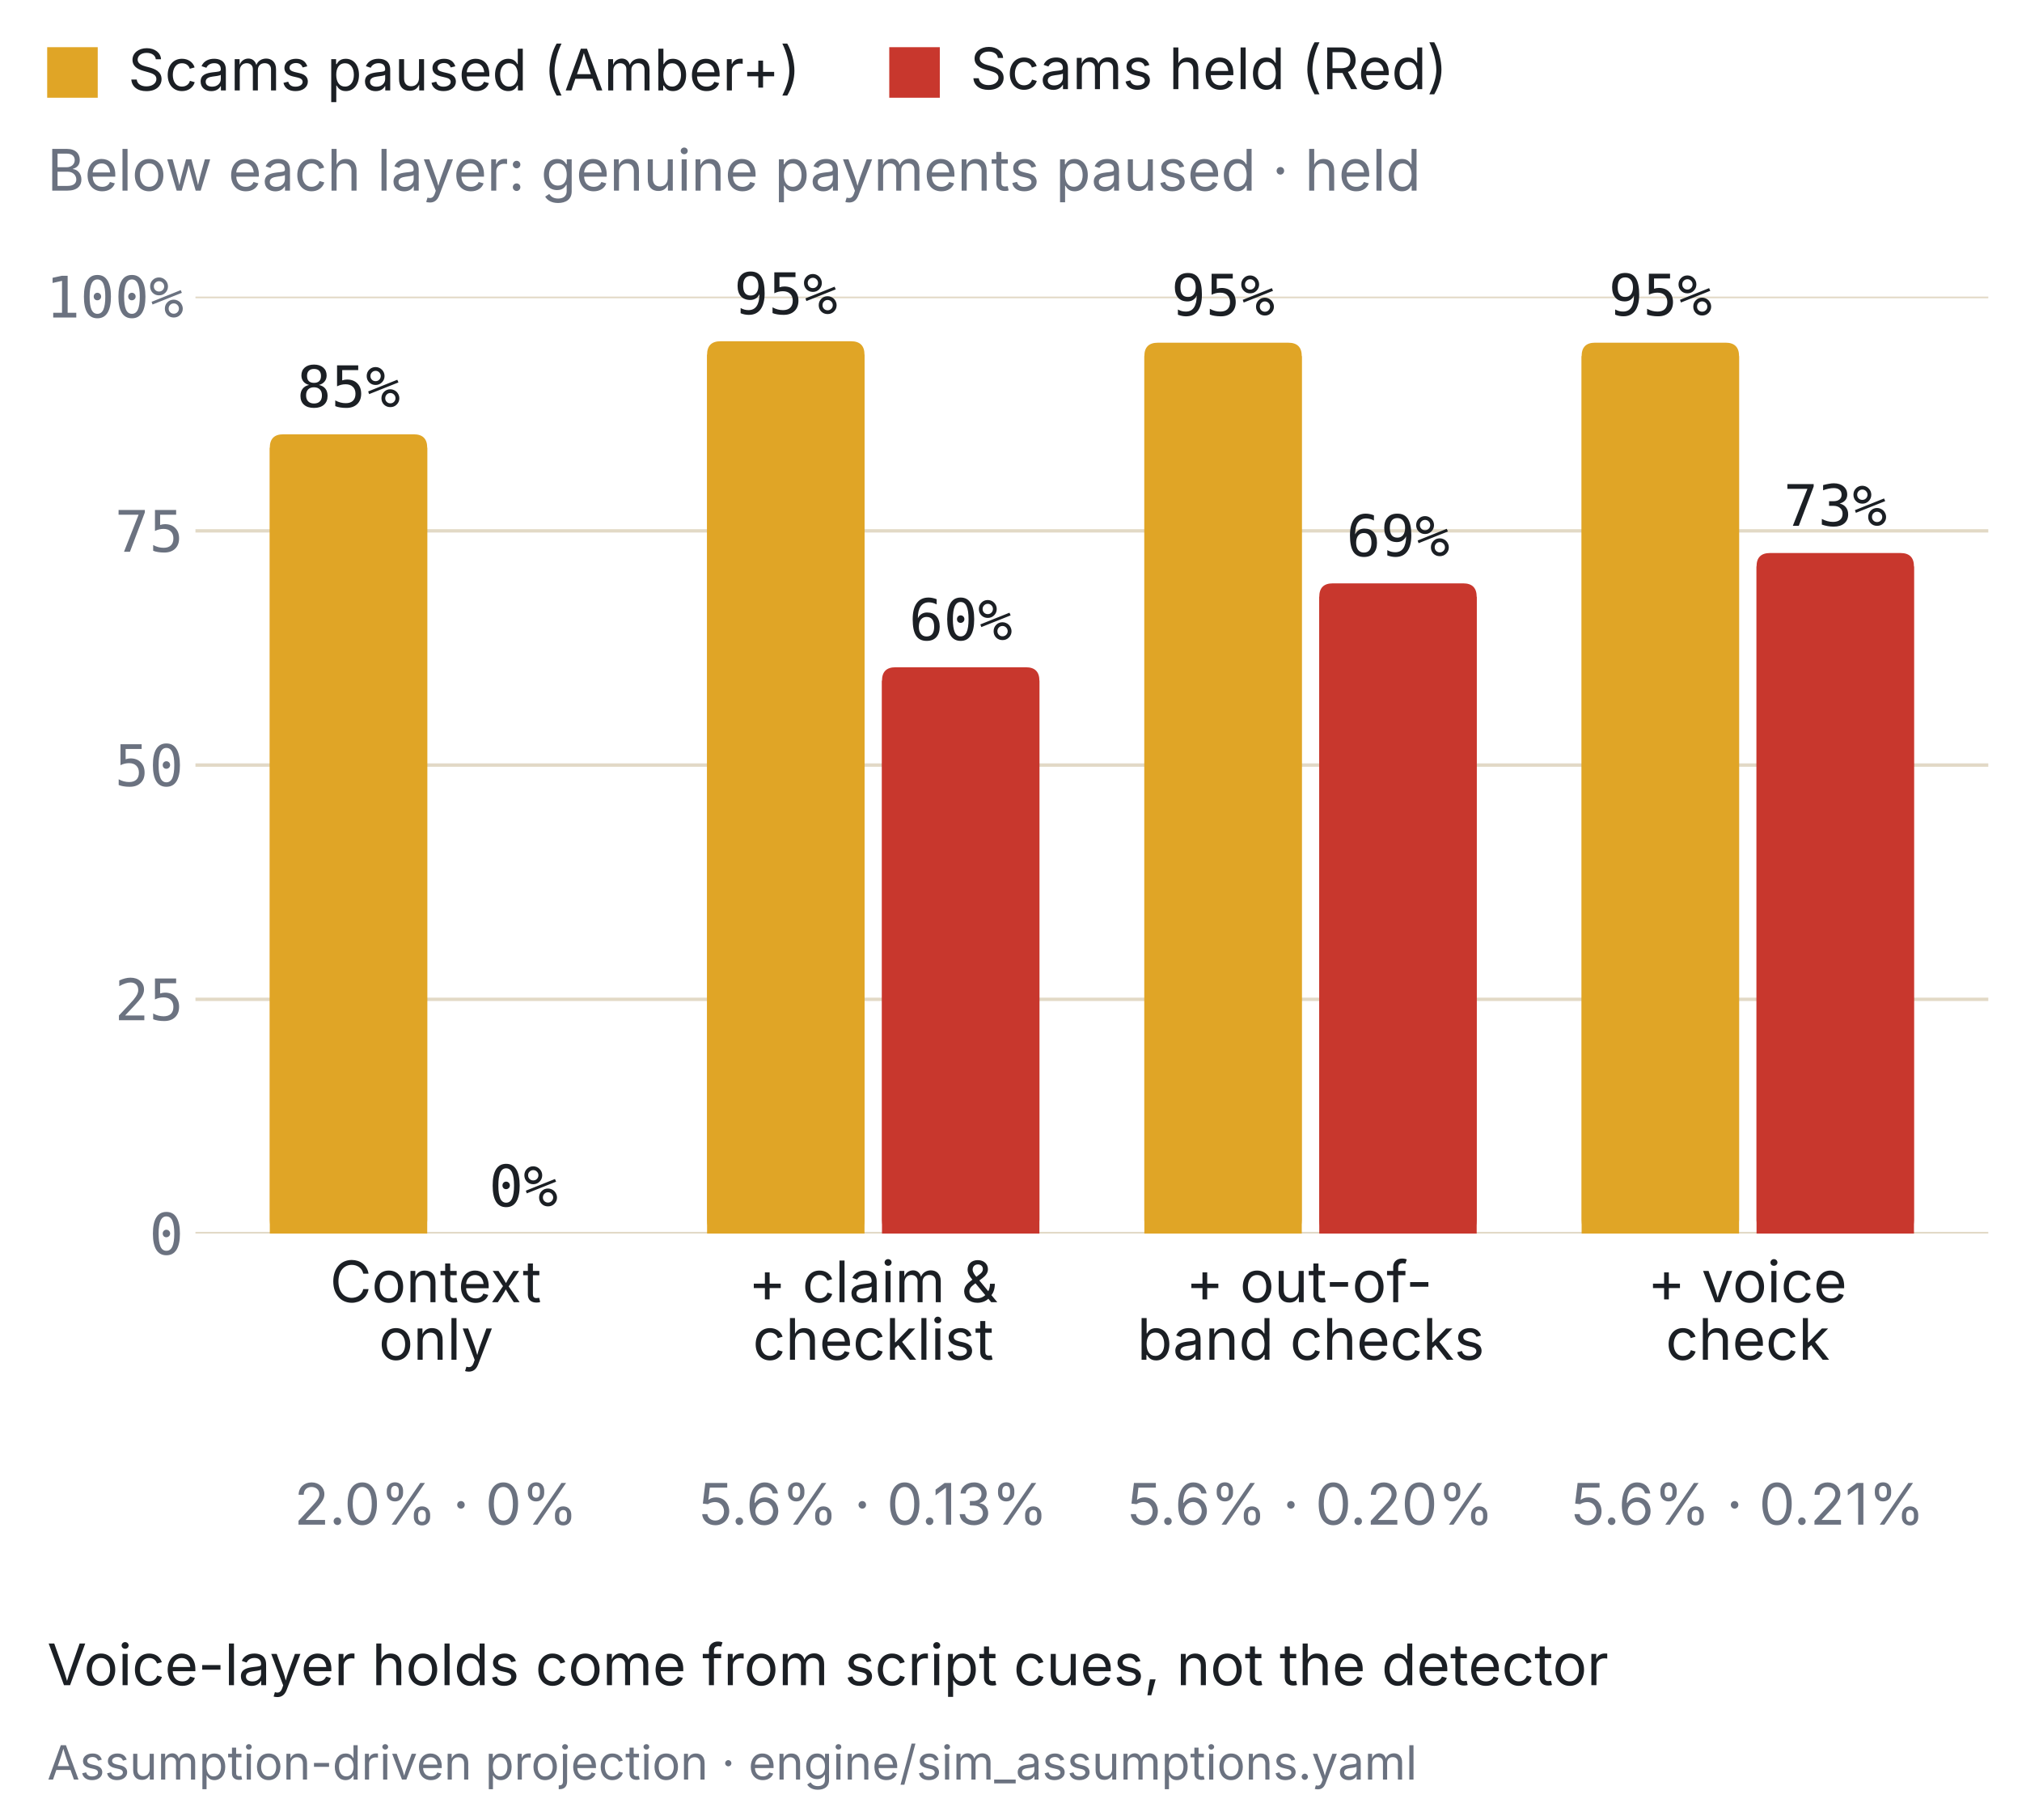
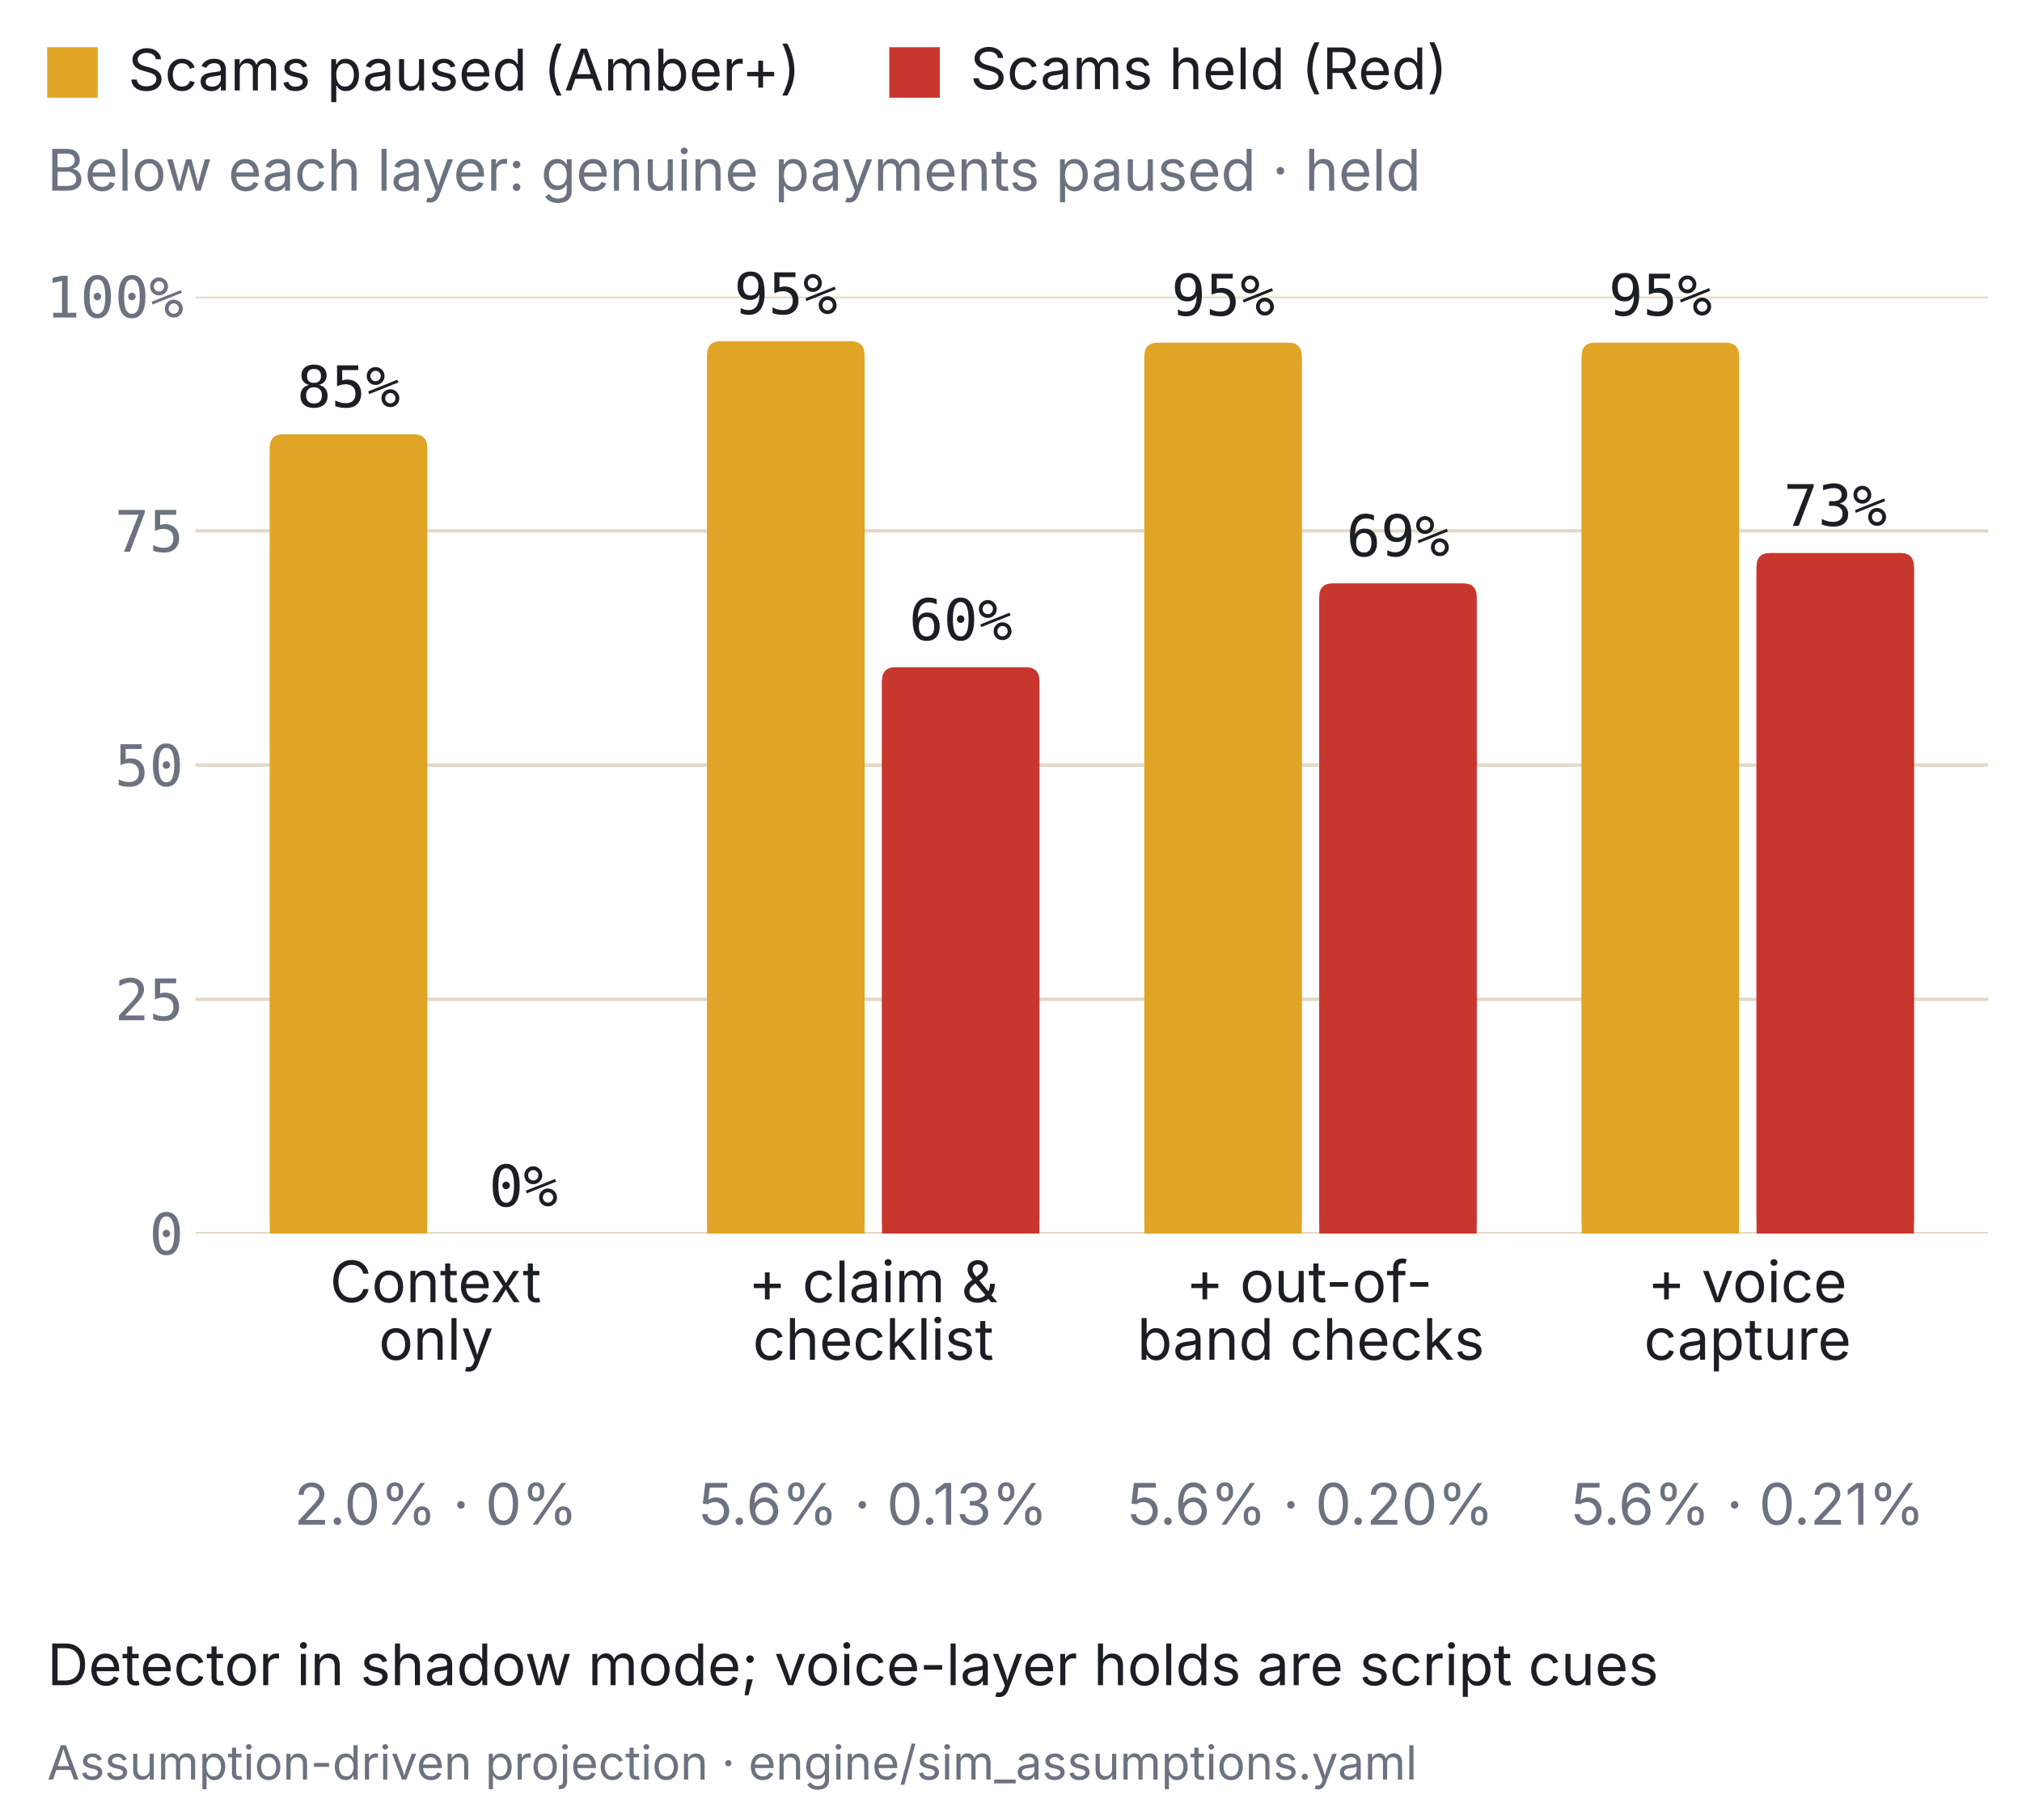
<svg xmlns="http://www.w3.org/2000/svg" width="600pt" height="540pt" viewBox="0 0 600 540" version="1.1">
  <defs>
    <style type="text/css">*{stroke-linejoin: round; stroke-linecap: butt}</style>
  </defs>
  <g id="figure_1">
    <g id="patch_1">
      <path d="M 0 540  L 600 540  L 600 0  L 0 0  L 0 540  z " style="fill: none; opacity: 0" />
    </g>
    <g id="axes_1">
      <g id="patch_2">
        <path d="M 58 366  L 590 366  L 590 88  L 58 88  L 58 366  z " style="fill: none" />
      </g>
      <g id="matplotlib.axis_1">
        <g id="xtick_1">
          <g id="line2d_1" />
          <g id="text_1">
            <text style="fill: #1b1f24; font: 17px 'Inter', 'Noto Sans Devanagari', 'DejaVu Sans', 'Bitstream Vera Sans', 'Computer Modern Sans Serif', 'Lucida Grande', 'Verdana', 'Geneva', 'Lucid', 'Arial', 'Helvetica', 'Avant Garde', sans-serif" transform="translate(97.87999 386.3675)">Context</text>
            <text style="fill: #1b1f24; font: 17px 'Inter', 'Noto Sans Devanagari', 'DejaVu Sans', 'Bitstream Vera Sans', 'Computer Modern Sans Serif', 'Lucida Grande', 'Verdana', 'Geneva', 'Lucid', 'Arial', 'Helvetica', 'Avant Garde', sans-serif" transform="translate(112.411 403.4408)">only</text>
          </g>
        </g>
        <g id="xtick_2">
          <g id="line2d_2" />
          <g id="text_2">
            <text style="fill: #1b1f24; font: 17px 'Inter', 'Noto Sans Devanagari', 'DejaVu Sans', 'Bitstream Vera Sans', 'Computer Modern Sans Serif', 'Lucida Grande', 'Verdana', 'Geneva', 'Lucid', 'Arial', 'Helvetica', 'Avant Garde', sans-serif" transform="translate(222.0513 386.3675)">+ claim &amp;</text>
            <text style="fill: #1b1f24; font: 17px 'Inter', 'Noto Sans Devanagari', 'DejaVu Sans', 'Bitstream Vera Sans', 'Computer Modern Sans Serif', 'Lucida Grande', 'Verdana', 'Geneva', 'Lucid', 'Arial', 'Helvetica', 'Avant Garde', sans-serif" transform="translate(223.3795 403.4408)">checklist</text>
          </g>
        </g>
        <g id="xtick_3">
          <g id="line2d_3" />
          <g id="text_3">
            <text style="fill: #1b1f24; font: 17px 'Inter', 'Noto Sans Devanagari', 'DejaVu Sans', 'Bitstream Vera Sans', 'Computer Modern Sans Serif', 'Lucida Grande', 'Verdana', 'Geneva', 'Lucid', 'Arial', 'Helvetica', 'Avant Garde', sans-serif" transform="translate(351.8964 386.3675)">+ out-of-</text>
            <text style="fill: #1b1f24; font: 17px 'Inter', 'Noto Sans Devanagari', 'DejaVu Sans', 'Bitstream Vera Sans', 'Computer Modern Sans Serif', 'Lucida Grande', 'Verdana', 'Geneva', 'Lucid', 'Arial', 'Helvetica', 'Avant Garde', sans-serif" transform="translate(337.4384 403.4408)">band checks</text>
          </g>
        </g>
        <g id="xtick_4">
          <g id="line2d_4" />
          <g id="text_4">
            <text style="fill: #1b1f24; font: 17px 'Inter', 'Noto Sans Devanagari', 'DejaVu Sans', 'Bitstream Vera Sans', 'Computer Modern Sans Serif', 'Lucida Grande', 'Verdana', 'Geneva', 'Lucid', 'Arial', 'Helvetica', 'Avant Garde', sans-serif" transform="translate(488.8762 386.3675)">+ voice</text>
-             <text style="fill: #1b1f24; font: 17px 'Inter', 'Noto Sans Devanagari', 'DejaVu Sans', 'Bitstream Vera Sans', 'Computer Modern Sans Serif', 'Lucida Grande', 'Verdana', 'Geneva', 'Lucid', 'Arial', 'Helvetica', 'Avant Garde', sans-serif" transform="translate(494.2763 403.4408)">check</text>
+             <text style="fill: #1b1f24; font: 17px 'Inter', 'Noto Sans Devanagari', 'DejaVu Sans', 'Bitstream Vera Sans', 'Computer Modern Sans Serif', 'Lucida Grande', 'Verdana', 'Geneva', 'Lucid', 'Arial', 'Helvetica', 'Avant Garde', sans-serif" transform="translate(487.8389 403.4408)">capture</text>
          </g>
        </g>
      </g>
      <g id="matplotlib.axis_2">
        <g id="ytick_1">
          <g id="line2d_5">
-             <path d="M 58 366  L 590 366  " clip-path="url(#p0a8515e2ea)" style="fill: none; stroke: #e2d9c6; stroke-linecap: square" />
+             <path d="M 58 366  L 590 366  " clip-path="url(#pc861cc9932)" style="fill: none; stroke: #e2d9c6; stroke-linecap: square" />
          </g>
          <g id="line2d_6" />
          <g id="text_5">
            <text style="fill: #6b7280; font: 17px 'JetBrains Mono', 'DejaVu Sans Mono', 'Bitstream Vera Sans Mono', 'Computer Modern Typewriter', 'Andale Mono', 'Nimbus Mono L', 'Courier New', 'Courier', 'Fixed', 'Terminal', monospace; text-anchor: end" x="54.5" y="372.205" transform="rotate(-0 54.5 372.205)">0</text>
          </g>
        </g>
        <g id="ytick_2">
          <g id="line2d_7">
-             <path d="M 58 296.5  L 590 296.5  " clip-path="url(#p0a8515e2ea)" style="fill: none; stroke: #e2d9c6; stroke-linecap: square" />
+             <path d="M 58 296.5  L 590 296.5  " clip-path="url(#pc861cc9932)" style="fill: none; stroke: #e2d9c6; stroke-linecap: square" />
          </g>
          <g id="line2d_8" />
          <g id="text_6">
            <text style="fill: #6b7280; font: 17px 'JetBrains Mono', 'DejaVu Sans Mono', 'Bitstream Vera Sans Mono', 'Computer Modern Typewriter', 'Andale Mono', 'Nimbus Mono L', 'Courier New', 'Courier', 'Fixed', 'Terminal', monospace; text-anchor: end" x="54.5" y="302.705" transform="rotate(-0 54.5 302.705)">25</text>
          </g>
        </g>
        <g id="ytick_3">
          <g id="line2d_9">
-             <path d="M 58 227  L 590 227  " clip-path="url(#p0a8515e2ea)" style="fill: none; stroke: #e2d9c6; stroke-linecap: square" />
+             <path d="M 58 227  L 590 227  " clip-path="url(#pc861cc9932)" style="fill: none; stroke: #e2d9c6; stroke-linecap: square" />
          </g>
          <g id="line2d_10" />
          <g id="text_7">
            <text style="fill: #6b7280; font: 17px 'JetBrains Mono', 'DejaVu Sans Mono', 'Bitstream Vera Sans Mono', 'Computer Modern Typewriter', 'Andale Mono', 'Nimbus Mono L', 'Courier New', 'Courier', 'Fixed', 'Terminal', monospace; text-anchor: end" x="54.5" y="233.205" transform="rotate(-0 54.5 233.205)">50</text>
          </g>
        </g>
        <g id="ytick_4">
          <g id="line2d_11">
-             <path d="M 58 157.5  L 590 157.5  " clip-path="url(#p0a8515e2ea)" style="fill: none; stroke: #e2d9c6; stroke-linecap: square" />
+             <path d="M 58 157.5  L 590 157.5  " clip-path="url(#pc861cc9932)" style="fill: none; stroke: #e2d9c6; stroke-linecap: square" />
          </g>
          <g id="line2d_12" />
          <g id="text_8">
            <text style="fill: #6b7280; font: 17px 'JetBrains Mono', 'DejaVu Sans Mono', 'Bitstream Vera Sans Mono', 'Computer Modern Typewriter', 'Andale Mono', 'Nimbus Mono L', 'Courier New', 'Courier', 'Fixed', 'Terminal', monospace; text-anchor: end" x="54.5" y="163.705" transform="rotate(-0 54.5 163.705)">75</text>
          </g>
        </g>
        <g id="ytick_5">
          <g id="line2d_13">
-             <path d="M 58 88  L 590 88  " clip-path="url(#p0a8515e2ea)" style="fill: none; stroke: #e2d9c6; stroke-linecap: square" />
+             <path d="M 58 88  L 590 88  " clip-path="url(#pc861cc9932)" style="fill: none; stroke: #e2d9c6; stroke-linecap: square" />
          </g>
          <g id="line2d_14" />
          <g id="text_9">
            <text style="fill: #6b7280; font: 17px 'JetBrains Mono', 'DejaVu Sans Mono', 'Bitstream Vera Sans Mono', 'Computer Modern Typewriter', 'Andale Mono', 'Nimbus Mono L', 'Courier New', 'Courier', 'Fixed', 'Terminal', monospace; text-anchor: end" x="54.5" y="94.205" transform="rotate(-0 54.5 94.205)">100%</text>
          </g>
        </g>
      </g>
      <g id="patch_3">
-         <path d="M 84.059 366  L 122.771 366  Q 126.771 366 126.771 362  L 126.771 132.858  Q 126.771 128.858 122.771 128.858  L 84.059 128.858  Q 80.059 128.858 80.059 132.858  L 80.059 362  Q 80.059 366 84.059 366  z " clip-path="url(#p0a8515e2ea)" style="fill: #e0a526" />
+         <path d="M 84.059 366  L 122.771 366  Q 126.771 366 126.771 362  L 126.771 132.858  Q 126.771 128.858 122.771 128.858  L 84.059 128.858  Q 80.059 128.858 80.059 132.858  L 80.059 362  Q 80.059 366 84.059 366  z " clip-path="url(#pc861cc9932)" style="fill: #e0a526" />
      </g>
      <g id="patch_4">
-         <path d="M 80.059 366  L 126.771 366  L 126.771 132.858  L 80.059 132.858  z " clip-path="url(#p0a8515e2ea)" style="fill: #e0a526" />
+         <path d="M 80.059 366  L 126.771 366  L 126.771 132.858  L 80.059 132.858  z " clip-path="url(#pc861cc9932)" style="fill: #e0a526" />
      </g>
      <g id="text_10">
        <text style="fill: #1b1f24; font: 17px 'JetBrains Mono', 'DejaVu Sans Mono', 'Bitstream Vera Sans Mono', 'Computer Modern Typewriter', 'Andale Mono', 'Nimbus Mono L', 'Courier New', 'Courier', 'Fixed', 'Terminal', monospace; text-anchor: middle" x="103.415" y="120.794" transform="rotate(-0 103.4146 120.7937)">85%</text>
      </g>
      <g id="text_11">
        <text style="fill: #1b1f24; font: 17px 'JetBrains Mono', 'DejaVu Sans Mono', 'Bitstream Vera Sans Mono', 'Computer Modern Typewriter', 'Andale Mono', 'Nimbus Mono L', 'Courier New', 'Courier', 'Fixed', 'Terminal', monospace; text-anchor: middle" x="155.317" y="357.936" transform="rotate(-0 155.3171 357.936)">0%</text>
      </g>
      <g id="text_12">
        <text style="fill: #6b7280; font: 17px 'Inter', 'Noto Sans Devanagari', 'DejaVu Sans', 'Bitstream Vera Sans', 'Computer Modern Sans Serif', 'Lucida Grande', 'Verdana', 'Geneva', 'Lucid', 'Arial', 'Helvetica', 'Avant Garde', sans-serif; text-anchor: middle" x="129.366" y="452.368" transform="rotate(-0 129.3659 452.3675)">2.0% · 0%</text>
      </g>
      <g id="patch_5">
-         <path d="M 213.815 366  L 252.527 366  Q 256.527 366 256.527 362  L 256.527 105.249  Q 256.527 101.249 252.527 101.249  L 213.815 101.249  Q 209.815 101.249 209.815 105.249  L 209.815 362  Q 209.815 366 213.815 366  z " clip-path="url(#p0a8515e2ea)" style="fill: #e0a526" />
+         <path d="M 213.815 366  L 252.527 366  Q 256.527 366 256.527 362  L 256.527 105.249  Q 256.527 101.249 252.527 101.249  L 213.815 101.249  Q 209.815 101.249 209.815 105.249  L 209.815 362  Q 209.815 366 213.815 366  z " clip-path="url(#pc861cc9932)" style="fill: #e0a526" />
      </g>
      <g id="patch_6">
-         <path d="M 209.815 366  L 256.527 366  L 256.527 105.249  L 209.815 105.249  z " clip-path="url(#p0a8515e2ea)" style="fill: #e0a526" />
+         <path d="M 209.815 366  L 256.527 366  L 256.527 105.249  L 209.815 105.249  z " clip-path="url(#pc861cc9932)" style="fill: #e0a526" />
      </g>
      <g id="text_13">
        <text style="fill: #1b1f24; font: 17px 'JetBrains Mono', 'DejaVu Sans Mono', 'Bitstream Vera Sans Mono', 'Computer Modern Typewriter', 'Andale Mono', 'Nimbus Mono L', 'Courier New', 'Courier', 'Fixed', 'Terminal', monospace; text-anchor: middle" x="233.171" y="93.185" transform="rotate(-0 233.1707 93.18548)">95%</text>
      </g>
      <g id="patch_7">
-         <path d="M 265.717 366  L 304.429 366  Q 308.429 366 308.429 362  L 308.429 201.98  Q 308.429 197.98 304.429 197.98  L 265.717 197.98  Q 261.717 197.98 261.717 201.98  L 261.717 362  Q 261.717 366 265.717 366  z " clip-path="url(#p0a8515e2ea)" style="fill: #c8372d" />
+         <path d="M 265.717 366  L 304.429 366  Q 308.429 366 308.429 362  L 308.429 201.98  Q 308.429 197.98 304.429 197.98  L 265.717 197.98  Q 261.717 197.98 261.717 201.98  L 261.717 362  Q 261.717 366 265.717 366  z " clip-path="url(#pc861cc9932)" style="fill: #c8372d" />
      </g>
      <g id="patch_8">
-         <path d="M 261.717 366  L 308.429 366  L 308.429 201.98  L 261.717 201.98  z " clip-path="url(#p0a8515e2ea)" style="fill: #c8372d" />
+         <path d="M 261.717 366  L 308.429 366  L 308.429 201.98  L 261.717 201.98  z " clip-path="url(#pc861cc9932)" style="fill: #c8372d" />
      </g>
      <g id="text_14">
        <text style="fill: #1b1f24; font: 17px 'JetBrains Mono', 'DejaVu Sans Mono', 'Bitstream Vera Sans Mono', 'Computer Modern Typewriter', 'Andale Mono', 'Nimbus Mono L', 'Courier New', 'Courier', 'Fixed', 'Terminal', monospace; text-anchor: middle" x="285.073" y="189.916" transform="rotate(-0 285.0732 189.9156)">60%</text>
      </g>
      <g id="text_15">
        <text style="fill: #6b7280; font: 17px 'Inter', 'Noto Sans Devanagari', 'DejaVu Sans', 'Bitstream Vera Sans', 'Computer Modern Sans Serif', 'Lucida Grande', 'Verdana', 'Geneva', 'Lucid', 'Arial', 'Helvetica', 'Avant Garde', sans-serif; text-anchor: middle" x="259.122" y="452.368" transform="rotate(-0 259.122 452.3675)">5.6% · 0.13%</text>
      </g>
      <g id="patch_9">
-         <path d="M 343.571 366  L 382.283 366  Q 386.283 366 386.283 362  L 386.283 105.683  Q 386.283 101.683 382.283 101.683  L 343.571 101.683  Q 339.571 101.683 339.571 105.683  L 339.571 362  Q 339.571 366 343.571 366  z " clip-path="url(#p0a8515e2ea)" style="fill: #e0a526" />
+         <path d="M 343.571 366  L 382.283 366  Q 386.283 366 386.283 362  L 386.283 105.683  Q 386.283 101.683 382.283 101.683  L 343.571 101.683  Q 339.571 101.683 339.571 105.683  L 339.571 362  Q 339.571 366 343.571 366  z " clip-path="url(#pc861cc9932)" style="fill: #e0a526" />
      </g>
      <g id="patch_10">
-         <path d="M 339.571 366  L 386.283 366  L 386.283 105.683  L 339.571 105.683  z " clip-path="url(#p0a8515e2ea)" style="fill: #e0a526" />
+         <path d="M 339.571 366  L 386.283 366  L 386.283 105.683  L 339.571 105.683  z " clip-path="url(#pc861cc9932)" style="fill: #e0a526" />
      </g>
      <g id="text_16">
        <text style="fill: #1b1f24; font: 17px 'JetBrains Mono', 'DejaVu Sans Mono', 'Bitstream Vera Sans Mono', 'Computer Modern Typewriter', 'Andale Mono', 'Nimbus Mono L', 'Courier New', 'Courier', 'Fixed', 'Terminal', monospace; text-anchor: middle" x="362.927" y="93.619" transform="rotate(-0 362.9268 93.61916)">95%</text>
      </g>
      <g id="patch_11">
-         <path d="M 395.473 366  L 434.185 366  Q 438.185 366 438.185 362  L 438.185 177.085  Q 438.185 173.085 434.185 173.085  L 395.473 173.085  Q 391.473 173.085 391.473 177.085  L 391.473 362  Q 391.473 366 395.473 366  z " clip-path="url(#p0a8515e2ea)" style="fill: #c8372d" />
+         <path d="M 395.473 366  L 434.185 366  Q 438.185 366 438.185 362  L 438.185 177.085  Q 438.185 173.085 434.185 173.085  L 395.473 173.085  Q 391.473 173.085 391.473 177.085  L 391.473 362  Q 391.473 366 395.473 366  z " clip-path="url(#pc861cc9932)" style="fill: #c8372d" />
      </g>
      <g id="patch_12">
-         <path d="M 391.473 366  L 438.185 366  L 438.185 177.085  L 391.473 177.085  z " clip-path="url(#p0a8515e2ea)" style="fill: #c8372d" />
+         <path d="M 391.473 366  L 438.185 366  L 438.185 177.085  L 391.473 177.085  z " clip-path="url(#pc861cc9932)" style="fill: #c8372d" />
      </g>
      <g id="text_17">
        <text style="fill: #1b1f24; font: 17px 'JetBrains Mono', 'DejaVu Sans Mono', 'Bitstream Vera Sans Mono', 'Computer Modern Typewriter', 'Andale Mono', 'Nimbus Mono L', 'Courier New', 'Courier', 'Fixed', 'Terminal', monospace; text-anchor: middle" x="414.829" y="165.021" transform="rotate(-0 414.8293 165.0207)">69%</text>
      </g>
      <g id="text_18">
        <text style="fill: #6b7280; font: 17px 'Inter', 'Noto Sans Devanagari', 'DejaVu Sans', 'Bitstream Vera Sans', 'Computer Modern Sans Serif', 'Lucida Grande', 'Verdana', 'Geneva', 'Lucid', 'Arial', 'Helvetica', 'Avant Garde', sans-serif; text-anchor: middle" x="388.878" y="452.368" transform="rotate(-0 388.878 452.3675)">5.6% · 0.20%</text>
      </g>
      <g id="patch_13">
-         <path d="M 473.327 366  L 512.039 366  Q 516.039 366 516.039 362  L 516.039 105.675  Q 516.039 101.675 512.039 101.675  L 473.327 101.675  Q 469.327 101.675 469.327 105.675  L 469.327 362  Q 469.327 366 473.327 366  z " clip-path="url(#p0a8515e2ea)" style="fill: #e0a526" />
+         <path d="M 473.327 366  L 512.039 366  Q 516.039 366 516.039 362  L 516.039 105.678  Q 516.039 101.678 512.039 101.678  L 473.327 101.678  Q 469.327 101.678 469.327 105.678  L 469.327 362  Q 469.327 366 473.327 366  z " clip-path="url(#pc861cc9932)" style="fill: #e0a526" />
      </g>
      <g id="patch_14">
-         <path d="M 469.327 366  L 516.039 366  L 516.039 105.675  L 469.327 105.675  z " clip-path="url(#p0a8515e2ea)" style="fill: #e0a526" />
+         <path d="M 469.327 366  L 516.039 366  L 516.039 105.678  L 469.327 105.678  z " clip-path="url(#pc861cc9932)" style="fill: #e0a526" />
      </g>
      <g id="text_19">
-         <text style="fill: #1b1f24; font: 17px 'JetBrains Mono', 'DejaVu Sans Mono', 'Bitstream Vera Sans Mono', 'Computer Modern Typewriter', 'Andale Mono', 'Nimbus Mono L', 'Courier New', 'Courier', 'Fixed', 'Terminal', monospace; text-anchor: middle" x="492.683" y="93.611" transform="rotate(-0 492.6829 93.61082)">95%</text>
+         <text style="fill: #1b1f24; font: 17px 'JetBrains Mono', 'DejaVu Sans Mono', 'Bitstream Vera Sans Mono', 'Computer Modern Typewriter', 'Andale Mono', 'Nimbus Mono L', 'Courier New', 'Courier', 'Fixed', 'Terminal', monospace; text-anchor: middle" x="492.683" y="93.614" transform="rotate(-0 492.6829 93.6136)">95%</text>
      </g>
      <g id="patch_15">
-         <path d="M 525.229 366  L 563.941 366  Q 567.941 366 567.941 362  L 567.941 168.083  Q 567.941 164.083 563.941 164.083  L 525.229 164.083  Q 521.229 164.083 521.229 168.083  L 521.229 362  Q 521.229 366 525.229 366  z " clip-path="url(#p0a8515e2ea)" style="fill: #c8372d" />
+         <path d="M 525.229 366  L 563.941 366  Q 567.941 366 567.941 362  L 567.941 168.083  Q 567.941 164.083 563.941 164.083  L 525.229 164.083  Q 521.229 164.083 521.229 168.083  L 521.229 362  Q 521.229 366 525.229 366  z " clip-path="url(#pc861cc9932)" style="fill: #c8372d" />
      </g>
      <g id="patch_16">
-         <path d="M 521.229 366  L 567.941 366  L 567.941 168.083  L 521.229 168.083  z " clip-path="url(#p0a8515e2ea)" style="fill: #c8372d" />
+         <path d="M 521.229 366  L 567.941 366  L 567.941 168.083  L 521.229 168.083  z " clip-path="url(#pc861cc9932)" style="fill: #c8372d" />
      </g>
      <g id="text_20">
        <text style="fill: #1b1f24; font: 17px 'JetBrains Mono', 'DejaVu Sans Mono', 'Bitstream Vera Sans Mono', 'Computer Modern Typewriter', 'Andale Mono', 'Nimbus Mono L', 'Courier New', 'Courier', 'Fixed', 'Terminal', monospace; text-anchor: middle" x="544.585" y="156.019" transform="rotate(-0 544.5854 156.019)">73%</text>
      </g>
      <g id="text_21">
        <text style="fill: #6b7280; font: 17px 'Inter', 'Noto Sans Devanagari', 'DejaVu Sans', 'Bitstream Vera Sans', 'Computer Modern Sans Serif', 'Lucida Grande', 'Verdana', 'Geneva', 'Lucid', 'Arial', 'Helvetica', 'Avant Garde', sans-serif; text-anchor: middle" x="518.634" y="452.368" transform="rotate(-0 518.6341 452.3675)">5.6% · 0.21%</text>
      </g>
    </g>
    <g id="patch_17">
      <path d="M 14 29  L 29 29  L 29 14  L 14 14  z " style="fill: #e0a526" />
    </g>
    <g id="patch_18">
      <path d="M 263.875 29  L 278.875 29  L 278.875 14  L 263.875 14  z " style="fill: #c8372d" />
    </g>
    <g id="text_22">
      <text style="fill: #1b1f24; font: 17px 'Inter', 'Noto Sans Devanagari', 'DejaVu Sans', 'Bitstream Vera Sans', 'Computer Modern Sans Serif', 'Lucida Grande', 'Verdana', 'Geneva', 'Lucid', 'Arial', 'Helvetica', 'Avant Garde', sans-serif; text-anchor: start" x="38" y="26.828" transform="rotate(-0 38 26.82773)">Scams paused (Amber+)</text>
    </g>
    <g id="text_23">
      <text style="fill: #1b1f24; font: 17px 'Inter', 'Noto Sans Devanagari', 'DejaVu Sans', 'Bitstream Vera Sans', 'Computer Modern Sans Serif', 'Lucida Grande', 'Verdana', 'Geneva', 'Lucid', 'Arial', 'Helvetica', 'Avant Garde', sans-serif; text-anchor: start" x="287.875" y="26.449" transform="rotate(-0 287.875 26.44922)">Scams held (Red)</text>
    </g>
    <g id="text_24">
      <text style="fill: #6b7280; font: 17px 'Inter', 'Noto Sans Devanagari', 'DejaVu Sans', 'Bitstream Vera Sans', 'Computer Modern Sans Serif', 'Lucida Grande', 'Verdana', 'Geneva', 'Lucid', 'Arial', 'Helvetica', 'Avant Garde', sans-serif; text-anchor: start" x="14" y="56.553" transform="rotate(-0 14 56.55281)">Below each layer: genuine payments paused · held</text>
    </g>
    <g id="text_25">
-       <text style="fill: #1b1f24; font: 17px 'Inter', 'Noto Sans Devanagari', 'DejaVu Sans', 'Bitstream Vera Sans', 'Computer Modern Sans Serif', 'Lucida Grande', 'Verdana', 'Geneva', 'Lucid', 'Arial', 'Helvetica', 'Avant Garde', sans-serif; text-anchor: start" x="14" y="500" transform="rotate(-0 14 500)">Voice-layer holds come from script cues, not the detector</text>
+       <text style="fill: #1b1f24; font: 17px 'Inter', 'Noto Sans Devanagari', 'DejaVu Sans', 'Bitstream Vera Sans', 'Computer Modern Sans Serif', 'Lucida Grande', 'Verdana', 'Geneva', 'Lucid', 'Arial', 'Helvetica', 'Avant Garde', sans-serif; text-anchor: start" x="14" y="500" transform="rotate(-0 14 500)">Detector in shadow mode; voice-layer holds are script cues</text>
    </g>
    <g id="text_26">
      <text style="fill: #6b7280; font: 14px 'Inter', 'Noto Sans Devanagari', 'DejaVu Sans', 'Bitstream Vera Sans', 'Computer Modern Sans Serif', 'Lucida Grande', 'Verdana', 'Geneva', 'Lucid', 'Arial', 'Helvetica', 'Avant Garde', sans-serif; text-anchor: start" x="14" y="528" transform="rotate(-0 14 528)">Assumption-driven projection · engine/sim_assumptions.yaml</text>
    </g>
  </g>
  <defs>
-     <clipPath id="p0a8515e2ea">
+     <clipPath id="pc861cc9932">
      <rect x="58" y="88" width="532" height="278" />
    </clipPath>
  </defs>
</svg>
